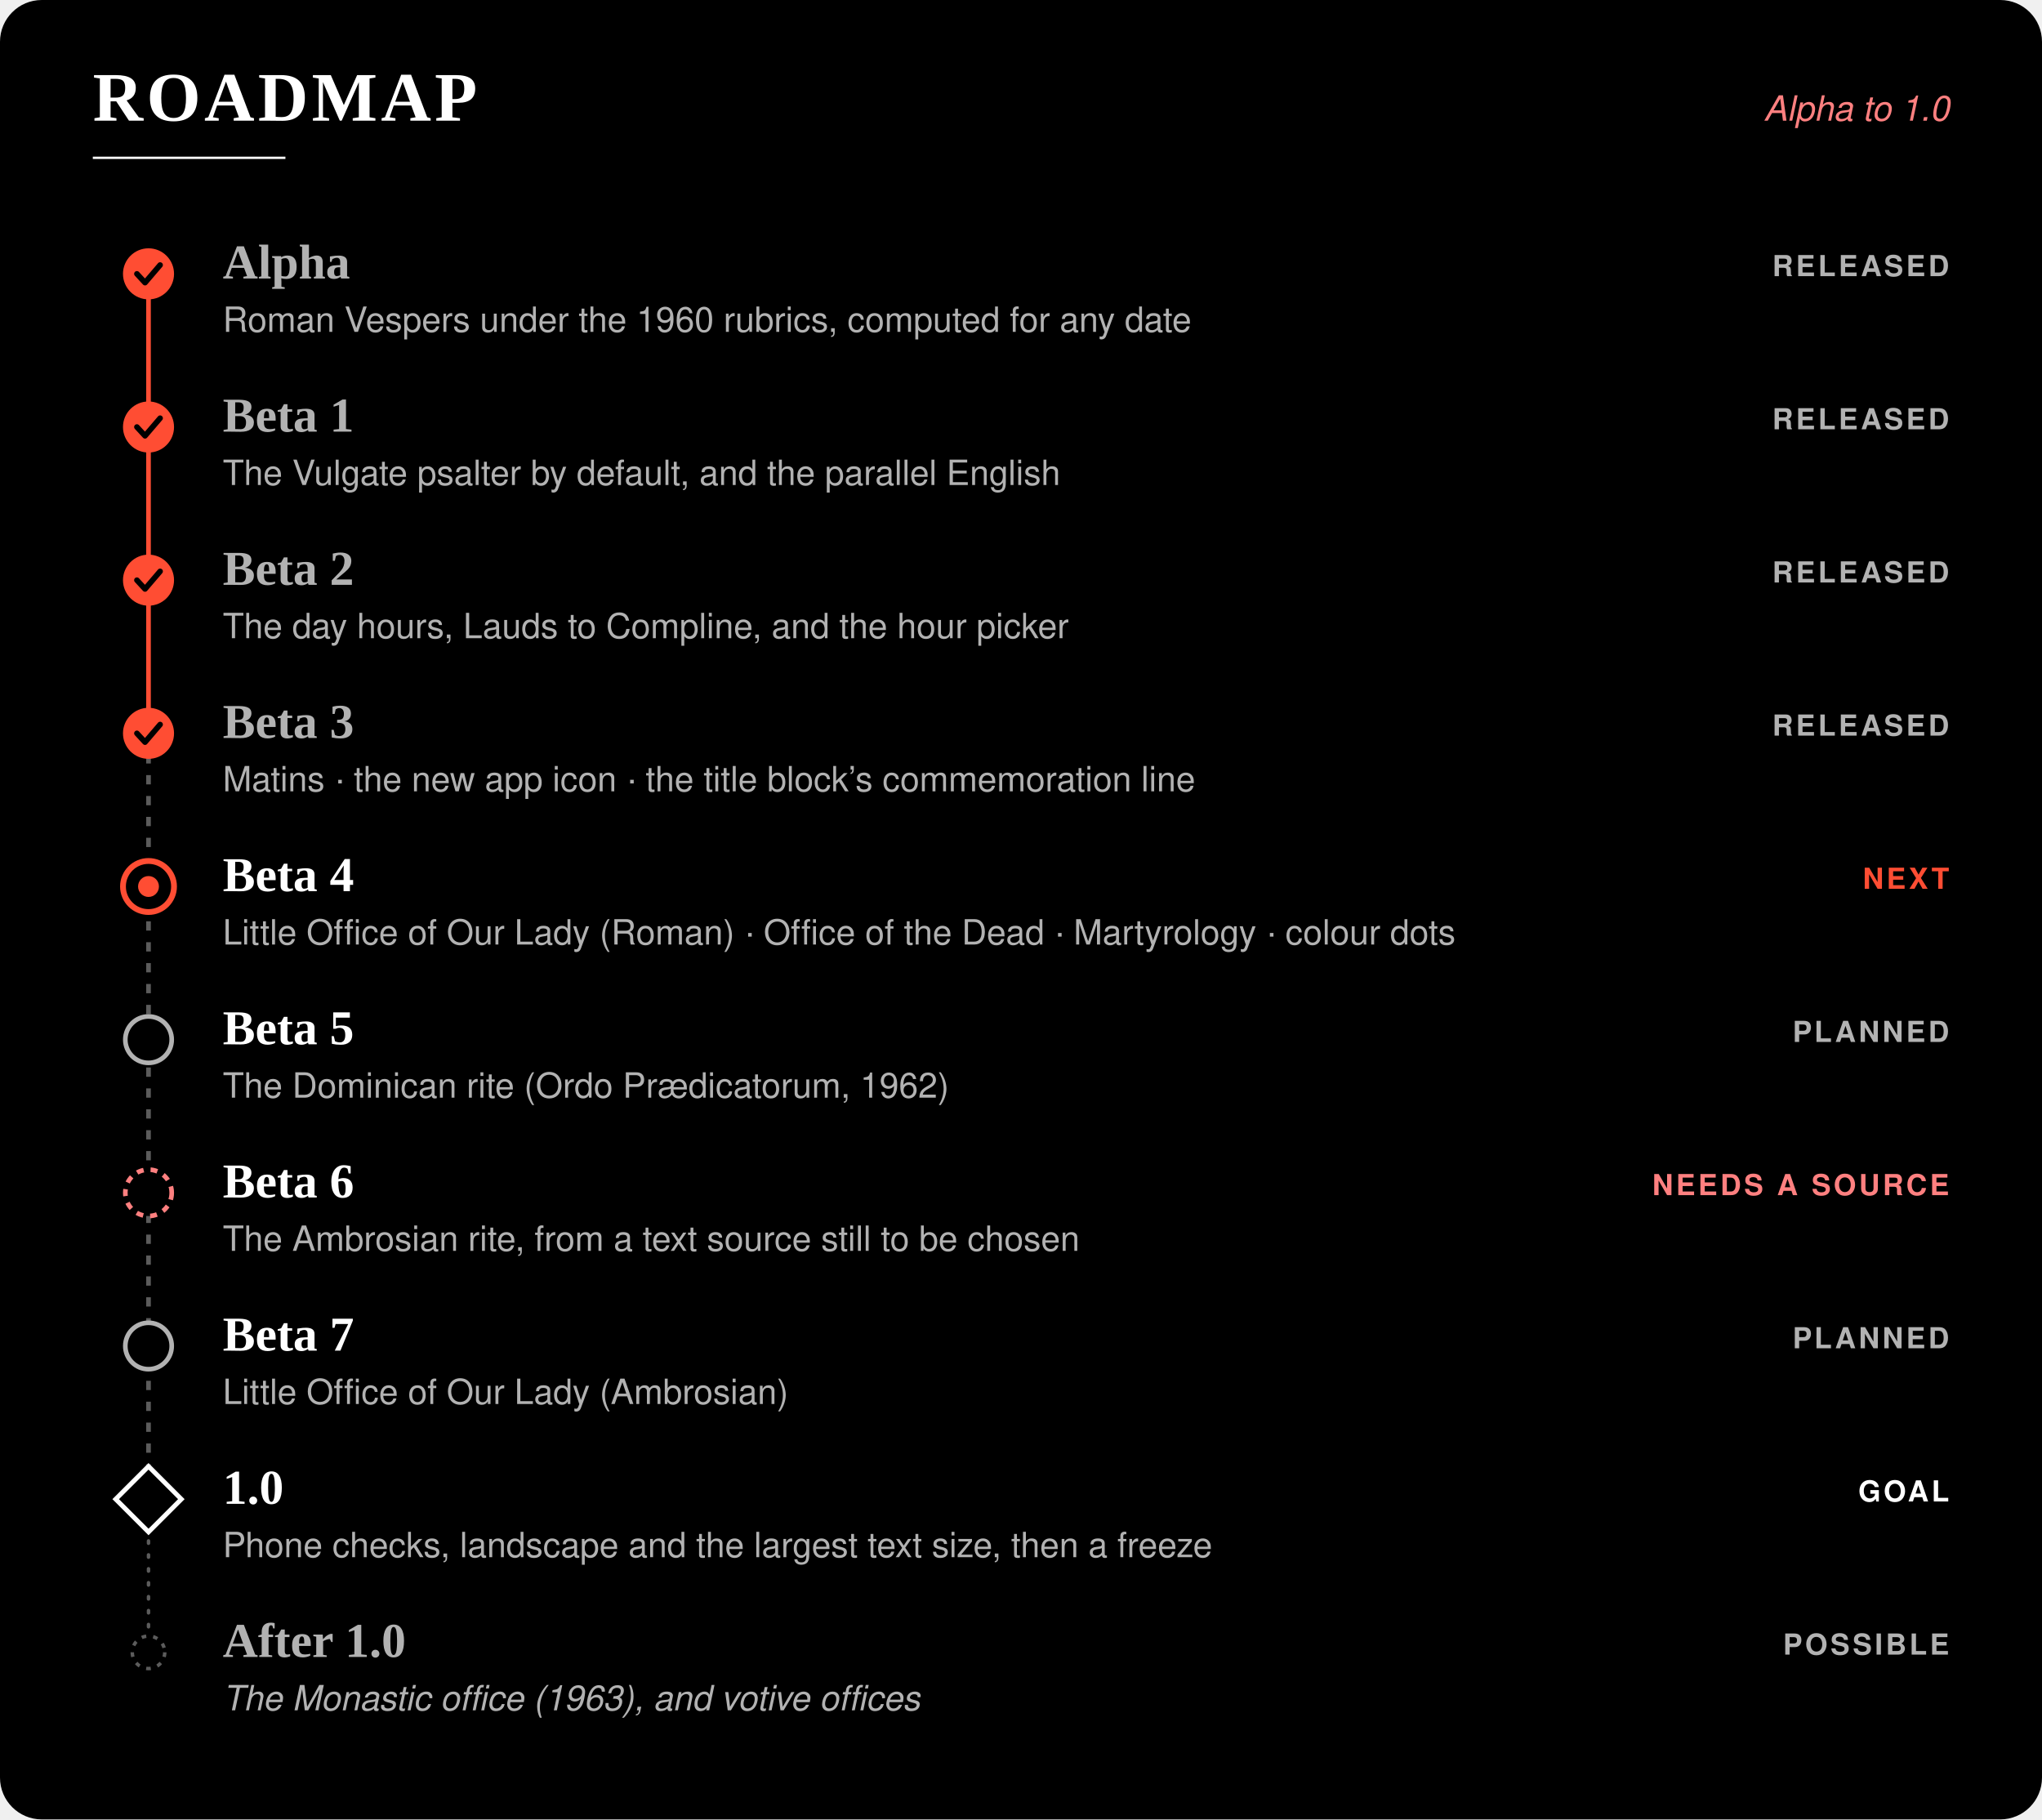
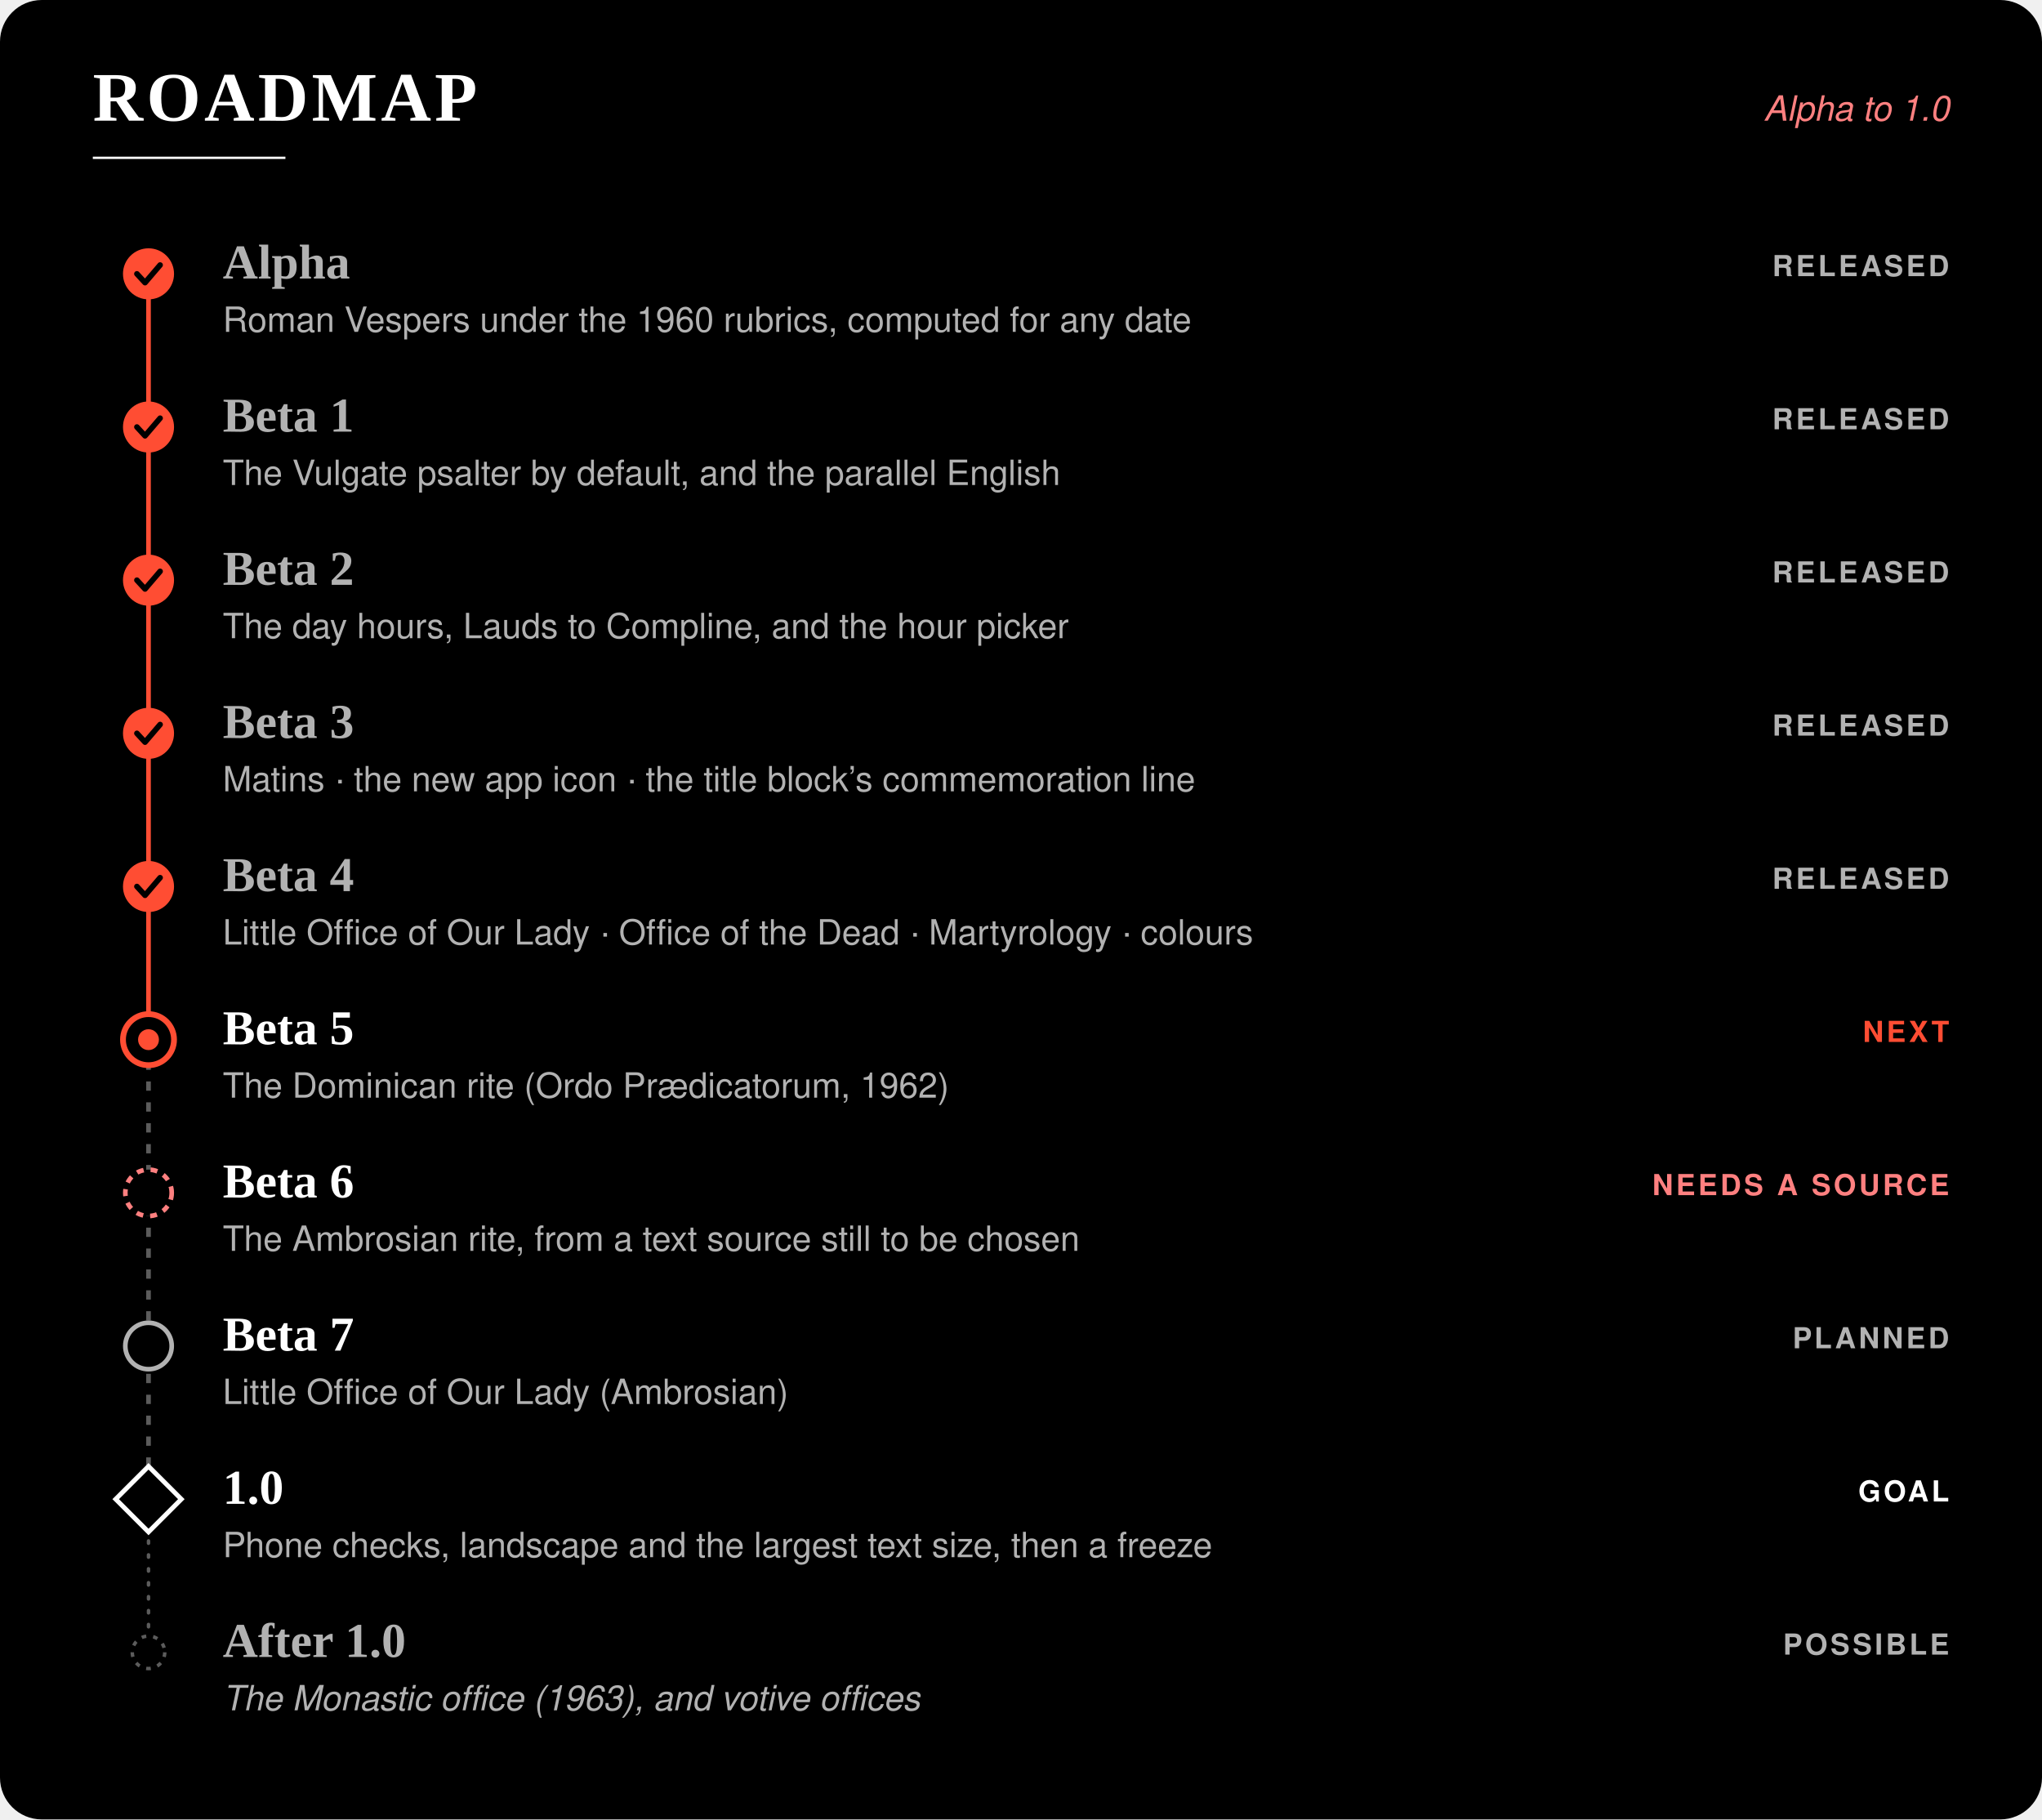
<svg xmlns="http://www.w3.org/2000/svg" width="880" height="784" viewBox="0 0 880 784" role="img" aria-labelledby="t d">
  <rect width="880" height="784" rx="18" fill="#000000" />
  <text x="40" y="52" font-family="'Hoefler Text', 'Iowan Old Style', Georgia, 'Times New Roman', serif" font-size="30" font-weight="700" fill="#FFFFFF" letter-spacing="1.5">ROADMAP</text>
  <text x="840" y="52" text-anchor="end" font-family="-apple-system, BlinkMacSystemFont, 'Segoe UI', Helvetica, Arial, sans-serif" font-size="15" font-style="italic" fill="#FF8080">Alpha to 1.0</text>
  <line x1="40" y1="68" x2="123" y2="68" stroke="#FFFFFF" stroke-width="1" />
-   <line x1="64" y1="118" x2="64" y2="316" stroke="#FF4D33" stroke-width="2" />
-   <line x1="64" y1="316" x2="64" y2="646" stroke="#5C5C5C" stroke-width="2" stroke-dasharray="4 5" />
+   <line x1="64" y1="118" x2="64" y2="448" stroke="#FF4D33" stroke-width="2" />
+   <line x1="64" y1="448" x2="64" y2="646" stroke="#5C5C5C" stroke-width="2" stroke-dasharray="4 5" />
  <line x1="64" y1="646" x2="64" y2="712" stroke="#5C5C5C" stroke-width="1.5" stroke-dasharray="1 5" stroke-linecap="round" />
  <circle cx="64" cy="118" r="11" fill="#FF4D33" />
  <path d="M59 118 l3.5 3.8 l6.5 -7.6" fill="none" stroke="#000000" stroke-width="2.4" stroke-linecap="round" stroke-linejoin="round" />
  <text x="96" y="120" font-family="'Hoefler Text', 'Iowan Old Style', Georgia, 'Times New Roman', serif" font-size="21" font-weight="700" fill="#B2B2B2">Alpha</text>
  <text x="840" y="119" text-anchor="end" font-family="-apple-system, BlinkMacSystemFont, 'Segoe UI', Helvetica, Arial, sans-serif" font-size="12.5" font-weight="600" letter-spacing="1.2" fill="#B2B2B2">RELEASED</text>
  <text x="96" y="143" font-family="-apple-system, BlinkMacSystemFont, 'Segoe UI', Helvetica, Arial, sans-serif" font-size="15" fill="#B2B2B2">Roman Vespers under the 1960 rubrics, computed for any date</text>
  <circle cx="64" cy="184" r="11" fill="#FF4D33" />
  <path d="M59 184 l3.5 3.8 l6.5 -7.6" fill="none" stroke="#000000" stroke-width="2.4" stroke-linecap="round" stroke-linejoin="round" />
  <text x="96" y="186" font-family="'Hoefler Text', 'Iowan Old Style', Georgia, 'Times New Roman', serif" font-size="21" font-weight="700" fill="#B2B2B2">Beta 1</text>
  <text x="840" y="185" text-anchor="end" font-family="-apple-system, BlinkMacSystemFont, 'Segoe UI', Helvetica, Arial, sans-serif" font-size="12.5" font-weight="600" letter-spacing="1.2" fill="#B2B2B2">RELEASED</text>
  <text x="96" y="209" font-family="-apple-system, BlinkMacSystemFont, 'Segoe UI', Helvetica, Arial, sans-serif" font-size="15" fill="#B2B2B2">The Vulgate psalter by default, and the parallel English</text>
  <circle cx="64" cy="250" r="11" fill="#FF4D33" />
  <path d="M59 250 l3.5 3.8 l6.5 -7.6" fill="none" stroke="#000000" stroke-width="2.4" stroke-linecap="round" stroke-linejoin="round" />
  <text x="96" y="252" font-family="'Hoefler Text', 'Iowan Old Style', Georgia, 'Times New Roman', serif" font-size="21" font-weight="700" fill="#B2B2B2">Beta 2</text>
  <text x="840" y="251" text-anchor="end" font-family="-apple-system, BlinkMacSystemFont, 'Segoe UI', Helvetica, Arial, sans-serif" font-size="12.5" font-weight="600" letter-spacing="1.2" fill="#B2B2B2">RELEASED</text>
  <text x="96" y="275" font-family="-apple-system, BlinkMacSystemFont, 'Segoe UI', Helvetica, Arial, sans-serif" font-size="15" fill="#B2B2B2">The day hours, Lauds to Compline, and the hour picker</text>
  <circle cx="64" cy="316" r="11" fill="#FF4D33" />
  <path d="M59 316 l3.5 3.8 l6.5 -7.6" fill="none" stroke="#000000" stroke-width="2.4" stroke-linecap="round" stroke-linejoin="round" />
  <text x="96" y="318" font-family="'Hoefler Text', 'Iowan Old Style', Georgia, 'Times New Roman', serif" font-size="21" font-weight="700" fill="#B2B2B2">Beta 3</text>
  <text x="840" y="317" text-anchor="end" font-family="-apple-system, BlinkMacSystemFont, 'Segoe UI', Helvetica, Arial, sans-serif" font-size="12.5" font-weight="600" letter-spacing="1.2" fill="#B2B2B2">RELEASED</text>
  <text x="96" y="341" font-family="-apple-system, BlinkMacSystemFont, 'Segoe UI', Helvetica, Arial, sans-serif" font-size="15" fill="#B2B2B2">Matins · the new app icon · the title block’s commemoration line</text>
-   <circle cx="64" cy="382" r="11" fill="#000000" stroke="#FF4D33" stroke-width="2.5" />
-   <circle cx="64" cy="382" r="4.5" fill="#FF4D33" />
-   <text x="96" y="384" font-family="'Hoefler Text', 'Iowan Old Style', Georgia, 'Times New Roman', serif" font-size="21" font-weight="700" fill="#FFFFFF">Beta 4</text>
-   <text x="840" y="383" text-anchor="end" font-family="-apple-system, BlinkMacSystemFont, 'Segoe UI', Helvetica, Arial, sans-serif" font-size="12.5" font-weight="600" letter-spacing="1.2" fill="#FF4D33">NEXT</text>
-   <text x="96" y="407" font-family="-apple-system, BlinkMacSystemFont, 'Segoe UI', Helvetica, Arial, sans-serif" font-size="15" fill="#B2B2B2">Little Office of Our Lady (Roman) · Office of the Dead · Martyrology · colour dots</text>
-   <circle cx="64" cy="448" r="10" fill="#000000" stroke="#B2B2B2" stroke-width="2" />
+   <circle cx="64" cy="382" r="11" fill="#FF4D33" />
+   <path d="M59 382 l3.5 3.8 l6.5 -7.6" fill="none" stroke="#000000" stroke-width="2.4" stroke-linecap="round" stroke-linejoin="round" />
+   <text x="96" y="384" font-family="'Hoefler Text', 'Iowan Old Style', Georgia, 'Times New Roman', serif" font-size="21" font-weight="700" fill="#B2B2B2">Beta 4</text>
+   <text x="840" y="383" text-anchor="end" font-family="-apple-system, BlinkMacSystemFont, 'Segoe UI', Helvetica, Arial, sans-serif" font-size="12.5" font-weight="600" letter-spacing="1.2" fill="#B2B2B2">RELEASED</text>
+   <text x="96" y="407" font-family="-apple-system, BlinkMacSystemFont, 'Segoe UI', Helvetica, Arial, sans-serif" font-size="15" fill="#B2B2B2">Little Office of Our Lady · Office of the Dead · Martyrology · colours</text>
+   <circle cx="64" cy="448" r="11" fill="#000000" stroke="#FF4D33" stroke-width="2.5" />
+   <circle cx="64" cy="448" r="4.5" fill="#FF4D33" />
  <text x="96" y="450" font-family="'Hoefler Text', 'Iowan Old Style', Georgia, 'Times New Roman', serif" font-size="21" font-weight="700" fill="#FFFFFF">Beta 5</text>
-   <text x="840" y="449" text-anchor="end" font-family="-apple-system, BlinkMacSystemFont, 'Segoe UI', Helvetica, Arial, sans-serif" font-size="12.5" font-weight="600" letter-spacing="1.2" fill="#B2B2B2">PLANNED</text>
+   <text x="840" y="449" text-anchor="end" font-family="-apple-system, BlinkMacSystemFont, 'Segoe UI', Helvetica, Arial, sans-serif" font-size="12.5" font-weight="600" letter-spacing="1.2" fill="#FF4D33">NEXT</text>
  <text x="96" y="473" font-family="-apple-system, BlinkMacSystemFont, 'Segoe UI', Helvetica, Arial, sans-serif" font-size="15" fill="#B2B2B2">The Dominican rite (Ordo Prædicatorum, 1962)</text>
  <circle cx="64" cy="514" r="10" fill="#000000" stroke="#FF8080" stroke-width="2" stroke-dasharray="3 3" />
  <text x="96" y="516" font-family="'Hoefler Text', 'Iowan Old Style', Georgia, 'Times New Roman', serif" font-size="21" font-weight="700" fill="#FFFFFF">Beta 6</text>
  <text x="840" y="515" text-anchor="end" font-family="-apple-system, BlinkMacSystemFont, 'Segoe UI', Helvetica, Arial, sans-serif" font-size="12.5" font-weight="600" letter-spacing="1.2" fill="#FF8080">NEEDS A SOURCE</text>
  <text x="96" y="539" font-family="-apple-system, BlinkMacSystemFont, 'Segoe UI', Helvetica, Arial, sans-serif" font-size="15" fill="#B2B2B2">The Ambrosian rite, from a text source still to be chosen</text>
  <circle cx="64" cy="580" r="10" fill="#000000" stroke="#B2B2B2" stroke-width="2" />
  <text x="96" y="582" font-family="'Hoefler Text', 'Iowan Old Style', Georgia, 'Times New Roman', serif" font-size="21" font-weight="700" fill="#FFFFFF">Beta 7</text>
  <text x="840" y="581" text-anchor="end" font-family="-apple-system, BlinkMacSystemFont, 'Segoe UI', Helvetica, Arial, sans-serif" font-size="12.5" font-weight="600" letter-spacing="1.2" fill="#B2B2B2">PLANNED</text>
  <text x="96" y="605" font-family="-apple-system, BlinkMacSystemFont, 'Segoe UI', Helvetica, Arial, sans-serif" font-size="15" fill="#B2B2B2">Little Office of Our Lady (Ambrosian)</text>
  <rect x="54" y="636" width="20" height="20" transform="rotate(45 64 646)" fill="#000000" stroke="#FFFFFF" stroke-width="2" />
  <text x="96" y="648" font-family="'Hoefler Text', 'Iowan Old Style', Georgia, 'Times New Roman', serif" font-size="21" font-weight="700" fill="#FFFFFF">1.0</text>
  <text x="840" y="647" text-anchor="end" font-family="-apple-system, BlinkMacSystemFont, 'Segoe UI', Helvetica, Arial, sans-serif" font-size="12.5" font-weight="600" letter-spacing="1.2" fill="#FFFFFF">GOAL</text>
  <text x="96" y="671" font-family="-apple-system, BlinkMacSystemFont, 'Segoe UI', Helvetica, Arial, sans-serif" font-size="15" fill="#B2B2B2">Phone checks, landscape and the largest text size, then a freeze</text>
  <circle cx="64" cy="712" r="7" fill="#000000" stroke="#5C5C5C" stroke-width="1.5" stroke-dasharray="2 3" />
  <text x="96" y="714" font-family="'Hoefler Text', 'Iowan Old Style', Georgia, 'Times New Roman', serif" font-size="21" font-weight="700" fill="#B2B2B2">After 1.0</text>
  <text x="840" y="713" text-anchor="end" font-family="-apple-system, BlinkMacSystemFont, 'Segoe UI', Helvetica, Arial, sans-serif" font-size="12.5" font-weight="600" letter-spacing="1.2" fill="#B2B2B2">POSSIBLE</text>
  <text x="96" y="737" font-family="-apple-system, BlinkMacSystemFont, 'Segoe UI', Helvetica, Arial, sans-serif" font-size="15" fill="#B2B2B2" font-style="italic">The Monastic office (1963), and votive offices</text>
</svg>
